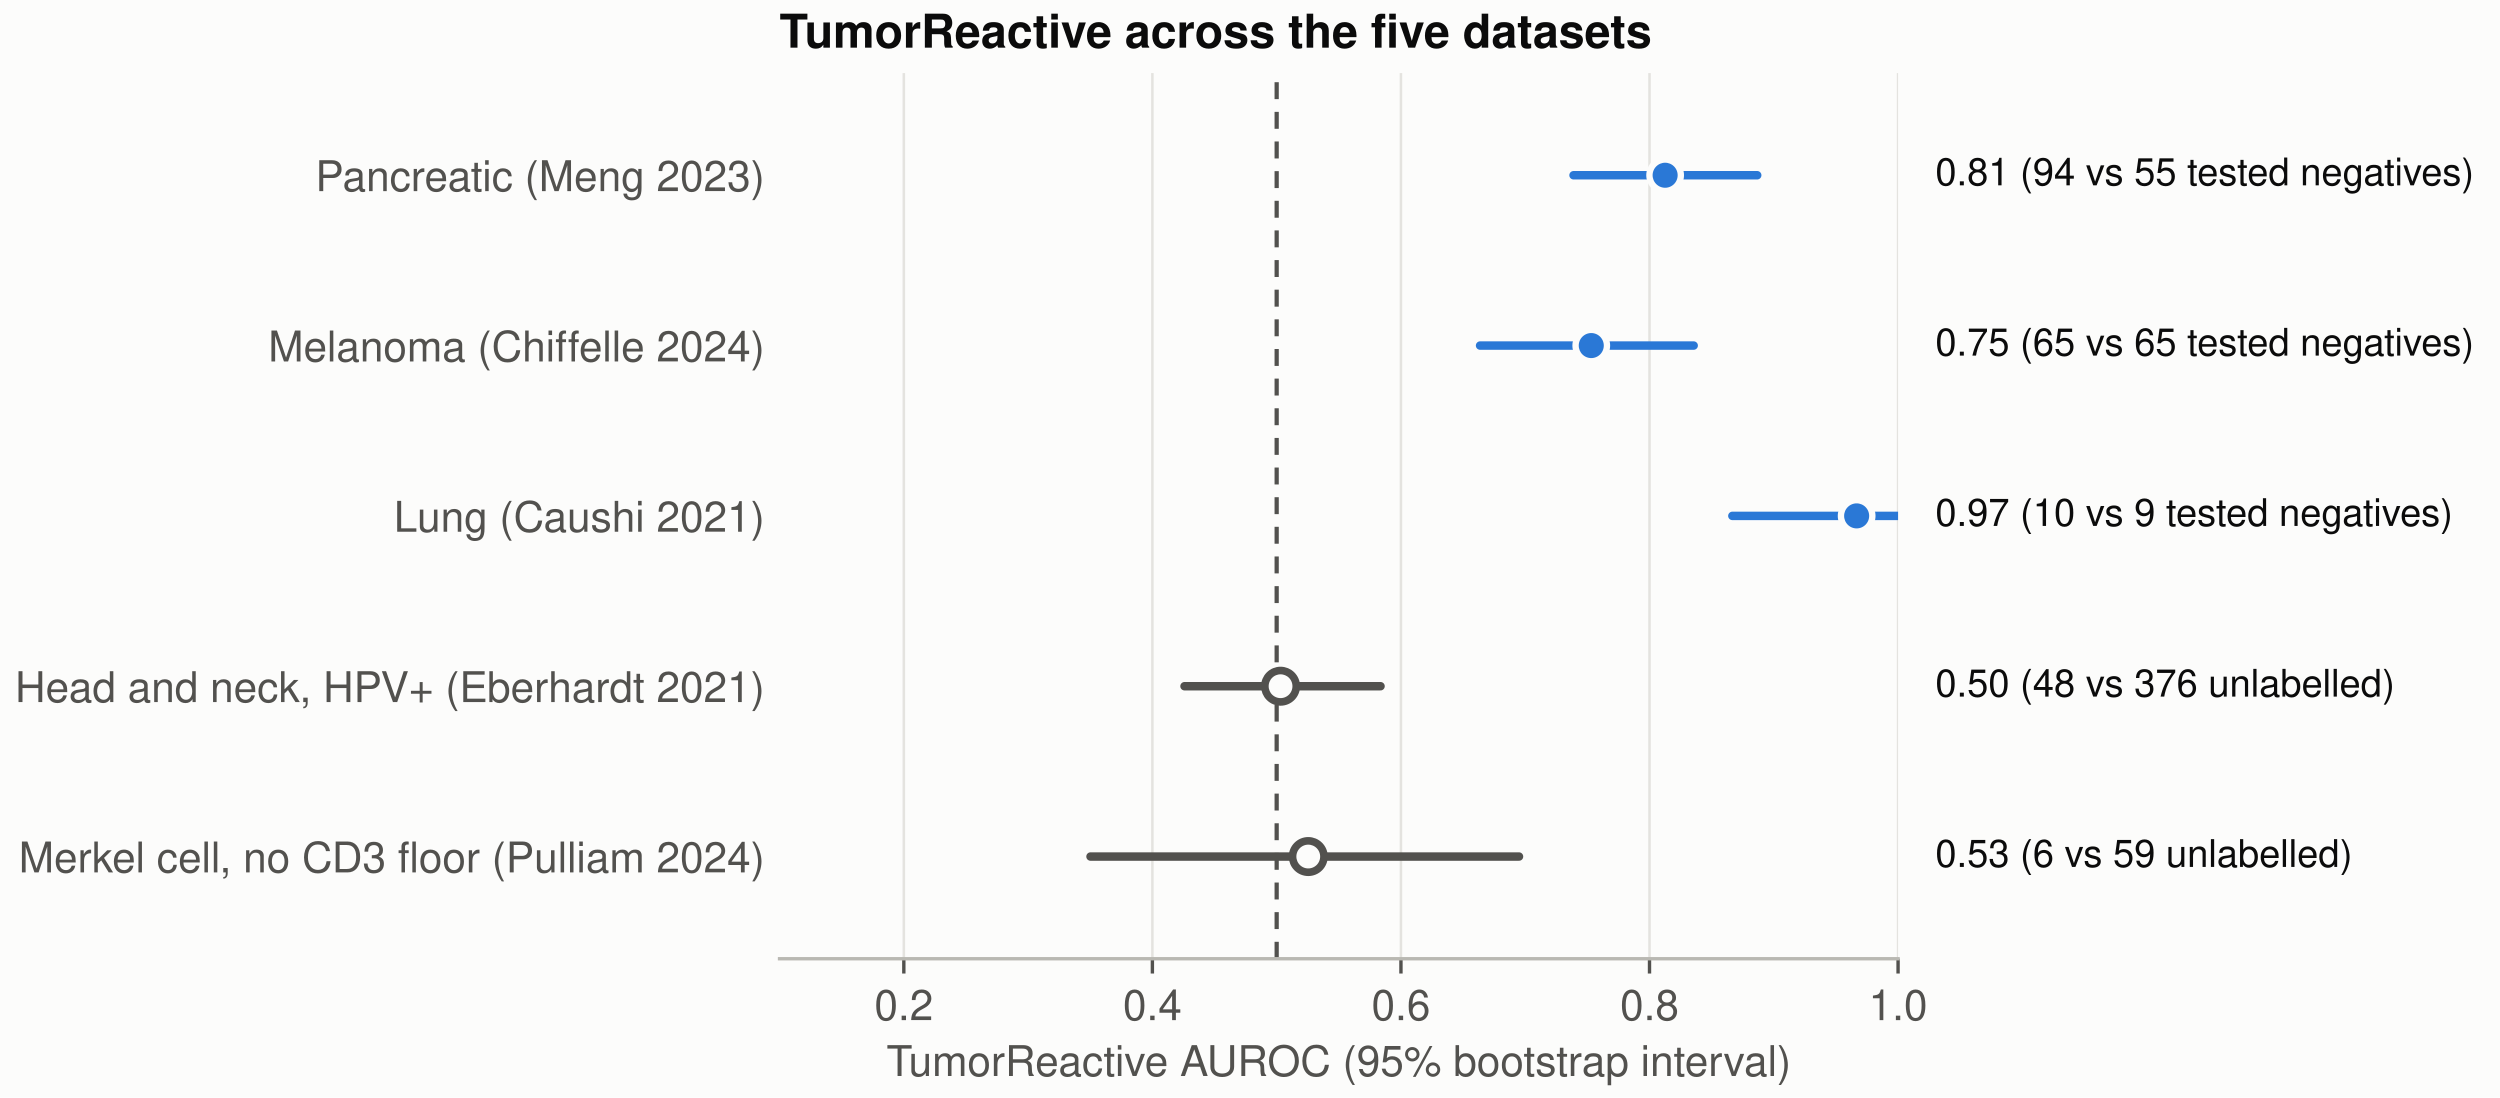
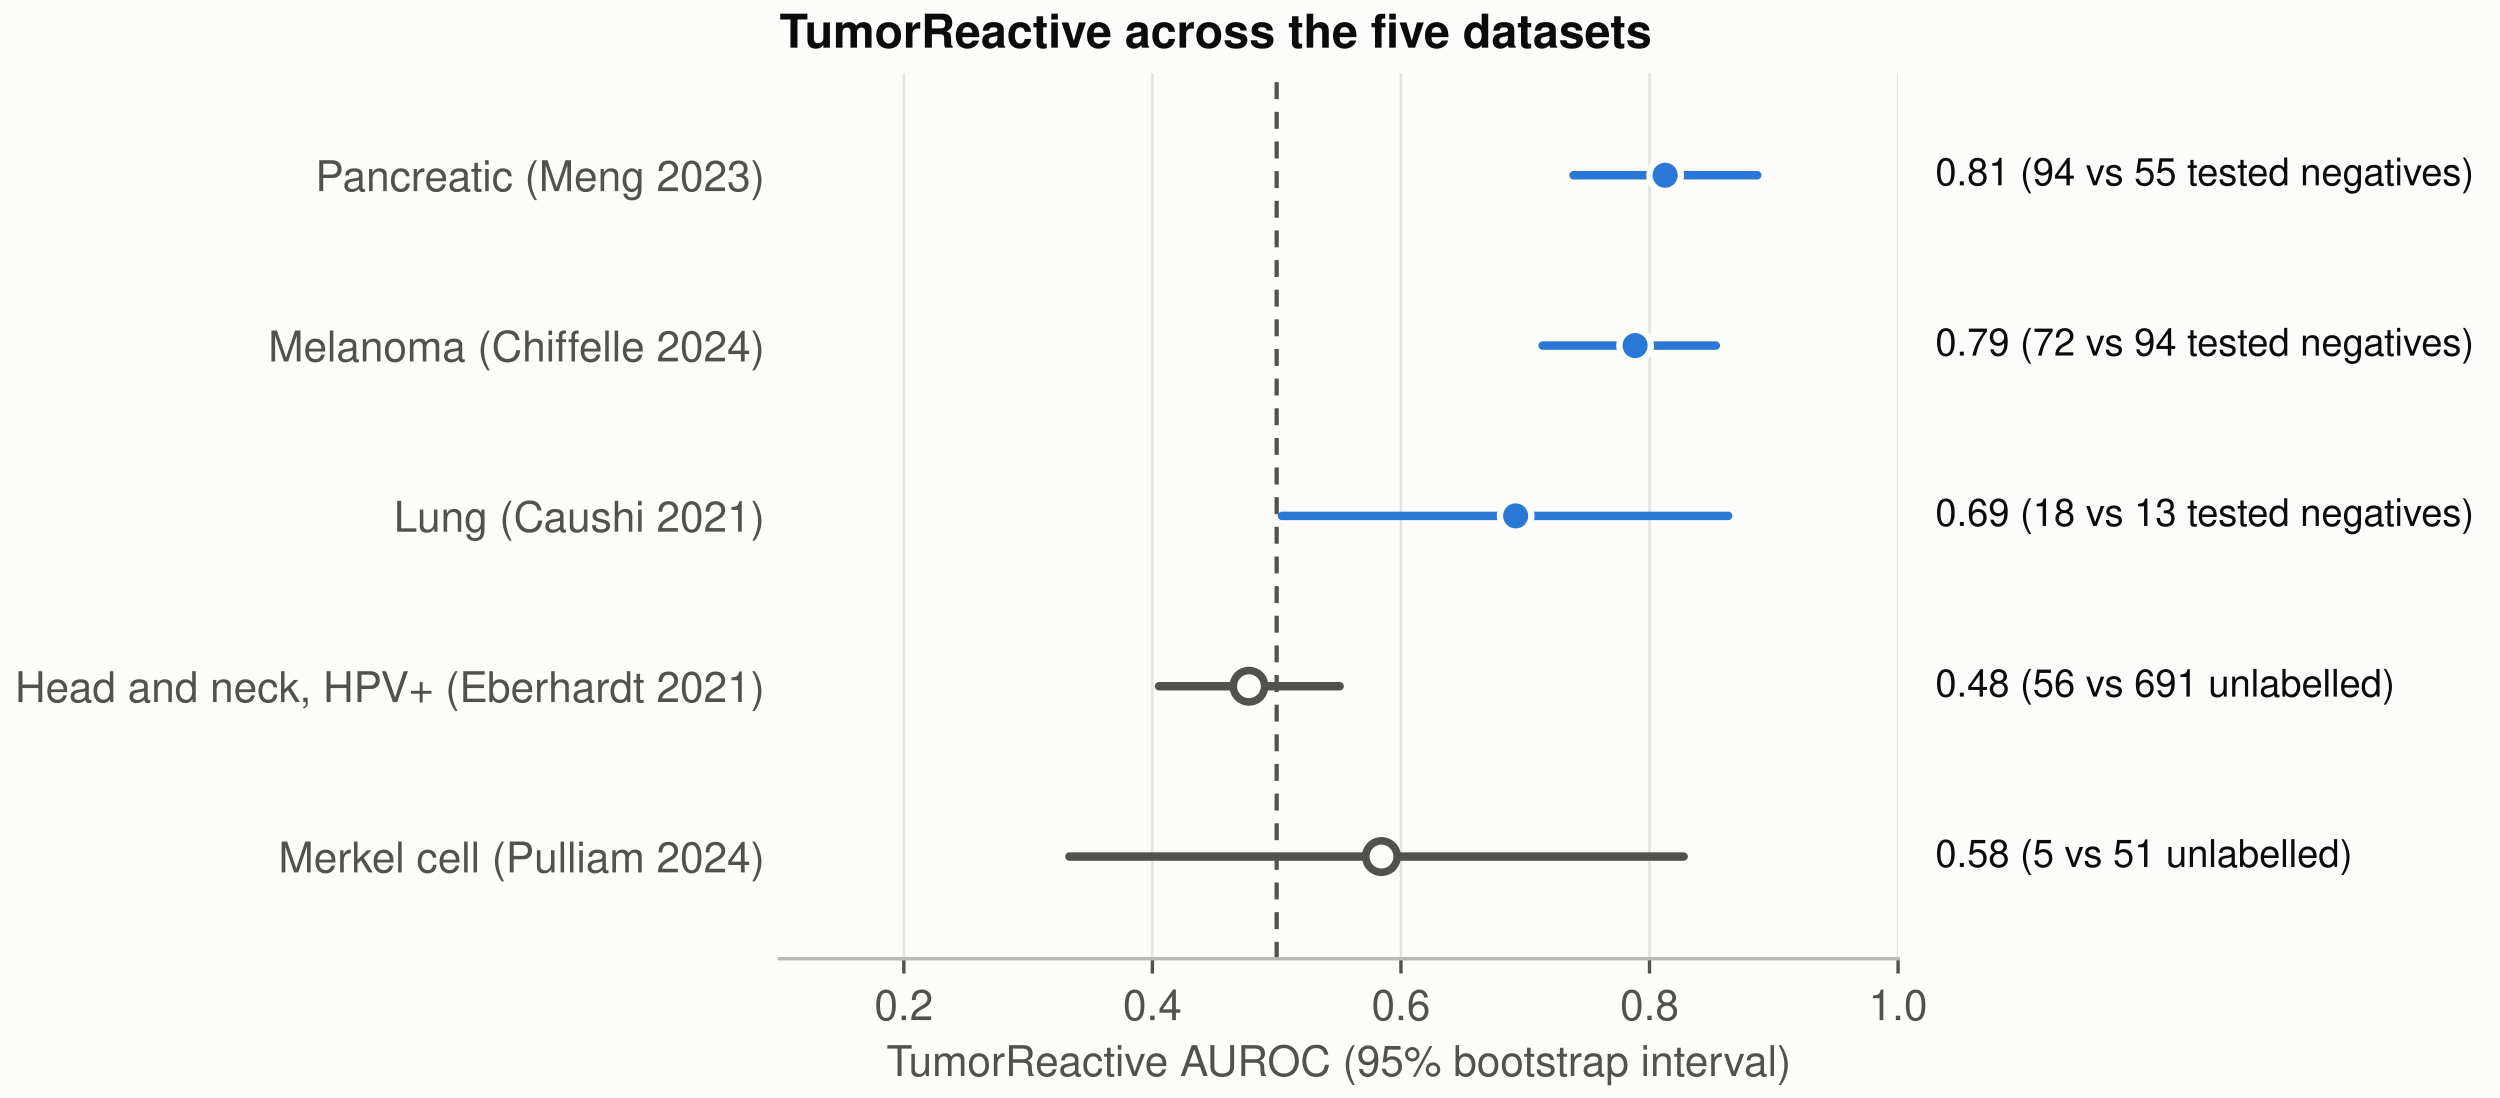
<svg xmlns="http://www.w3.org/2000/svg" xmlns:xlink="http://www.w3.org/1999/xlink" width="590.4pt" height="259.2pt" viewBox="0 0 590.4 259.2" version="1.1">
  <defs>
    <style type="text/css">*{stroke-linejoin: round; stroke-linecap: butt}</style>
  </defs>
  <g id="figure_1">
    <g id="patch_1">
      <path d="M 0 259.2  L 590.4 259.2  L 590.4 0  L 0 0  z " style="fill: #fcfcfb" />
    </g>
    <g id="axes_1">
      <g id="patch_2">
        <path d="M 184.097 226.416  L 448.248 226.416  L 448.248 17.25  L 184.097 17.25  z " style="fill: #fcfcfb" />
      </g>
      <g id="matplotlib.axis_1">
        <g id="xtick_1">
          <g id="line2d_1">
            <path d="M 213.447 226.416  L 213.447 17.25  " clip-path="url(#p6416fb73c2)" style="fill: none; stroke: #e4e3df; stroke-width: 0.6; stroke-linecap: square" />
          </g>
          <g id="line2d_2">
            <defs>
              <path id="mc6937c2ae9" d="M 0 0  L 0 3.5  " style="stroke: #52514e; stroke-width: 0.8" />
            </defs>
            <g>
              <use xlink:href="#mc6937c2ae9" x="213.447" y="226.416" style="fill: #52514e; stroke: #52514e; stroke-width: 0.8" />
            </g>
          </g>
          <g id="text_1">
            <text style="font-size: 10px; font-family: 'Helvetica', 'Arial', 'DejaVu Sans'; text-anchor: middle; fill: #52514e" x="213.447" y="240.916" transform="rotate(-0 213.4472 240.9162)">0.2</text>
          </g>
        </g>
        <g id="xtick_2">
          <g id="line2d_3">
            <path d="M 272.147 226.416  L 272.147 17.25  " clip-path="url(#p6416fb73c2)" style="fill: none; stroke: #e4e3df; stroke-width: 0.6; stroke-linecap: square" />
          </g>
          <g id="line2d_4">
            <g>
              <use xlink:href="#mc6937c2ae9" x="272.147" y="226.416" style="fill: #52514e; stroke: #52514e; stroke-width: 0.8" />
            </g>
          </g>
          <g id="text_2">
            <text style="font-size: 10px; font-family: 'Helvetica', 'Arial', 'DejaVu Sans'; text-anchor: middle; fill: #52514e" x="272.147" y="240.916" transform="rotate(-0 272.1475 240.9162)">0.4</text>
          </g>
        </g>
        <g id="xtick_3">
          <g id="line2d_5">
            <path d="M 330.848 226.416  L 330.848 17.25  " clip-path="url(#p6416fb73c2)" style="fill: none; stroke: #e4e3df; stroke-width: 0.6; stroke-linecap: square" />
          </g>
          <g id="line2d_6">
            <g>
              <use xlink:href="#mc6937c2ae9" x="330.848" y="226.416" style="fill: #52514e; stroke: #52514e; stroke-width: 0.8" />
            </g>
          </g>
          <g id="text_3">
            <text style="font-size: 10px; font-family: 'Helvetica', 'Arial', 'DejaVu Sans'; text-anchor: middle; fill: #52514e" x="330.848" y="240.916" transform="rotate(-0 330.8477 240.9162)">0.6</text>
          </g>
        </g>
        <g id="xtick_4">
          <g id="line2d_7">
            <path d="M 389.548 226.416  L 389.548 17.25  " clip-path="url(#p6416fb73c2)" style="fill: none; stroke: #e4e3df; stroke-width: 0.6; stroke-linecap: square" />
          </g>
          <g id="line2d_8">
            <g>
              <use xlink:href="#mc6937c2ae9" x="389.548" y="226.416" style="fill: #52514e; stroke: #52514e; stroke-width: 0.8" />
            </g>
          </g>
          <g id="text_4">
            <text style="font-size: 10px; font-family: 'Helvetica', 'Arial', 'DejaVu Sans'; text-anchor: middle; fill: #52514e" x="389.548" y="240.916" transform="rotate(-0 389.5479 240.9162)">0.8</text>
          </g>
        </g>
        <g id="xtick_5">
          <g id="line2d_9">
            <path d="M 448.248 226.416  L 448.248 17.25  " clip-path="url(#p6416fb73c2)" style="fill: none; stroke: #e4e3df; stroke-width: 0.6; stroke-linecap: square" />
          </g>
          <g id="line2d_10">
            <g>
              <use xlink:href="#mc6937c2ae9" x="448.248" y="226.416" style="fill: #52514e; stroke: #52514e; stroke-width: 0.8" />
            </g>
          </g>
          <g id="text_5">
            <text style="font-size: 10px; font-family: 'Helvetica', 'Arial', 'DejaVu Sans'; text-anchor: middle; fill: #52514e" x="448.248" y="240.916" transform="rotate(-0 448.2481 240.9162)">1.0</text>
          </g>
        </g>
        <g id="text_6">
          <text style="font-size: 10px; font-family: 'Helvetica', 'Arial', 'DejaVu Sans'; text-anchor: middle; fill: #52514e" x="316.173" y="254.115" transform="rotate(-0 316.1726 254.1154)">TumorReactive AUROC (95% bootstrap interval)</text>
        </g>
      </g>
      <g id="matplotlib.axis_2">
        <g id="ytick_1">
          <g id="line2d_11" />
          <g id="text_7">
-             <text style="font-size: 10px; font-family: 'Helvetica', 'Arial', 'DejaVu Sans'; text-anchor: end; fill: #52514e" x="180.597" y="206.032" transform="rotate(-0 180.5971 206.0316)">Merkel cell, no CD3 floor (Pulliam 2024)</text>
+             <text style="font-size: 10px; font-family: 'Helvetica', 'Arial', 'DejaVu Sans'; text-anchor: end; fill: #52514e" x="180.597" y="206.032" transform="rotate(-0 180.5971 206.0316)">Merkel cell (Pulliam 2024)</text>
          </g>
        </g>
        <g id="ytick_2">
          <g id="line2d_12" />
          <g id="text_8">
            <text style="font-size: 10px; font-family: 'Helvetica', 'Arial', 'DejaVu Sans'; text-anchor: end; fill: #52514e" x="180.597" y="165.807" transform="rotate(-0 180.5971 165.8074)">Head and neck, HPV+ (Eberhardt 2021)</text>
          </g>
        </g>
        <g id="ytick_3">
          <g id="line2d_13" />
          <g id="text_9">
            <text style="font-size: 10px; font-family: 'Helvetica', 'Arial', 'DejaVu Sans'; text-anchor: end; fill: #52514e" x="180.597" y="125.583" transform="rotate(-0 180.5971 125.5832)">Lung (Caushi 2021)</text>
          </g>
        </g>
        <g id="ytick_4">
          <g id="line2d_14" />
          <g id="text_10">
            <text style="font-size: 10px; font-family: 'Helvetica', 'Arial', 'DejaVu Sans'; text-anchor: end; fill: #52514e" x="180.597" y="85.359" transform="rotate(-0 180.5971 85.35899)">Melanoma (Chiffelle 2024)</text>
          </g>
        </g>
        <g id="ytick_5">
          <g id="line2d_15" />
          <g id="text_11">
            <text style="font-size: 10px; font-family: 'Helvetica', 'Arial', 'DejaVu Sans'; text-anchor: end; fill: #52514e" x="180.597" y="45.135" transform="rotate(-0 180.5971 45.13477)">Pancreatic (Meng 2023)</text>
          </g>
        </g>
      </g>
      <g id="line2d_16">
-         <path d="M 257.535 202.282  L 358.726 202.282  " clip-path="url(#p6416fb73c2)" style="fill: none; stroke: #52514e; stroke-width: 2; stroke-linecap: round" />
+         <path d="M 252.552 202.282  L 397.605 202.282  " clip-path="url(#p6416fb73c2)" style="fill: none; stroke: #52514e; stroke-width: 2; stroke-linecap: round" />
      </g>
      <g id="line2d_17">
-         <path d="M 279.737 162.057  L 326.024 162.057  " clip-path="url(#p6416fb73c2)" style="fill: none; stroke: #52514e; stroke-width: 2; stroke-linecap: round" />
+         <path d="M 273.721 162.057  L 316.364 162.057  " clip-path="url(#p6416fb73c2)" style="fill: none; stroke: #52514e; stroke-width: 2; stroke-linecap: round" />
      </g>
      <g id="line2d_18">
-         <path d="M 409.115 121.833  L 448.248 121.833  " clip-path="url(#p6416fb73c2)" style="fill: none; stroke: #2a78d6; stroke-width: 2; stroke-linecap: round" />
+         <path d="M 302.752 121.833  L 408.111 121.833  " clip-path="url(#p6416fb73c2)" style="fill: none; stroke: #2a78d6; stroke-width: 2; stroke-linecap: round" />
      </g>
      <g id="line2d_19">
-         <path d="M 349.534 81.609  L 399.977 81.609  " clip-path="url(#p6416fb73c2)" style="fill: none; stroke: #2a78d6; stroke-width: 2; stroke-linecap: round" />
+         <path d="M 364.332 81.609  L 405.193 81.609  " clip-path="url(#p6416fb73c2)" style="fill: none; stroke: #2a78d6; stroke-width: 2; stroke-linecap: round" />
      </g>
      <g id="line2d_20">
        <path d="M 371.607 41.385  L 414.982 41.385  " clip-path="url(#p6416fb73c2)" style="fill: none; stroke: #2a78d6; stroke-width: 2; stroke-linecap: round" />
      </g>
      <g id="line2d_21">
        <path d="M 301.498 226.416  L 301.498 17.25  " clip-path="url(#p6416fb73c2)" style="fill: none; stroke-dasharray: 4,3; stroke-dashoffset: 0; stroke: #52514e" />
      </g>
      <g id="patch_3">
        <path d="M 184.097 226.416  L 448.248 226.416  " style="fill: none; stroke: #b9b8b2; stroke-width: 0.8; stroke-linejoin: miter; stroke-linecap: square" />
      </g>
      <g id="PathCollection_1">
        <defs>
          <path id="ma458cd7309" d="M 0 3.708  C 0.983 3.708 1.927 3.317 2.622 2.622  C 3.317 1.927 3.708 0.983 3.708 0  C 3.708 -0.983 3.317 -1.927 2.622 -2.622  C 1.927 -3.317 0.983 -3.708 0 -3.708  C -0.983 -3.708 -1.927 -3.317 -2.622 -2.622  C -3.317 -1.927 -3.708 -0.983 -3.708 0  C -3.708 0.983 -3.317 1.927 -2.622 2.622  C -1.927 3.317 -0.983 3.708 0 3.708  z " style="stroke: #52514e; stroke-width: 1.8" />
        </defs>
        <g clip-path="url(#p6416fb73c2)">
-           <use xlink:href="#ma458cd7309" x="308.959" y="202.282" style="fill: #fcfcfb; stroke: #52514e; stroke-width: 1.8" />
+           <use xlink:href="#ma458cd7309" x="326.244" y="202.282" style="fill: #fcfcfb; stroke: #52514e; stroke-width: 1.8" />
        </g>
      </g>
      <g id="text_12">
-         <text style="font-size: 9px; font-family: 'Helvetica', 'Arial', 'DejaVu Sans'; text-anchor: start; fill: #0b0b0b" x="457.053" y="204.738" transform="rotate(-0 457.0532 204.7384)">0.53  (6 vs 59 unlabelled)</text>
+         <text style="font-size: 9px; font-family: 'Helvetica', 'Arial', 'DejaVu Sans'; text-anchor: start; fill: #0b0b0b" x="457.053" y="204.738" transform="rotate(-0 457.0532 204.7384)">0.58  (5 vs 51 unlabelled)</text>
      </g>
      <g id="PathCollection_2">
        <g clip-path="url(#p6416fb73c2)">
-           <use xlink:href="#ma458cd7309" x="302.416" y="162.057" style="fill: #fcfcfb; stroke: #52514e; stroke-width: 1.8" />
+           <use xlink:href="#ma458cd7309" x="294.952" y="162.057" style="fill: #fcfcfb; stroke: #52514e; stroke-width: 1.8" />
        </g>
      </g>
      <g id="text_13">
-         <text style="font-size: 9px; font-family: 'Helvetica', 'Arial', 'DejaVu Sans'; text-anchor: start; fill: #0b0b0b" x="457.053" y="164.514" transform="rotate(-0 457.0532 164.5141)">0.50  (48 vs 376 unlabelled)</text>
+         <text style="font-size: 9px; font-family: 'Helvetica', 'Arial', 'DejaVu Sans'; text-anchor: start; fill: #0b0b0b" x="457.053" y="164.514" transform="rotate(-0 457.0532 164.5141)">0.48  (56 vs 691 unlabelled)</text>
      </g>
      <g id="PathCollection_3">
        <defs>
          <path id="m8643592c82" d="M 0 3.708  C 0.983 3.708 1.927 3.317 2.622 2.622  C 3.317 1.927 3.708 0.983 3.708 0  C 3.708 -0.983 3.317 -1.927 2.622 -2.622  C 1.927 -3.317 0.983 -3.708 0 -3.708  C -0.983 -3.708 -1.927 -3.317 -2.622 -2.622  C -3.317 -1.927 -3.708 -0.983 -3.708 0  C -3.708 0.983 -3.317 1.927 -2.622 2.622  C -1.927 3.317 -0.983 3.708 0 3.708  z " style="stroke: #fcfcfb; stroke-width: 1.5" />
        </defs>
        <g clip-path="url(#p6416fb73c2)">
-           <use xlink:href="#m8643592c82" x="438.465" y="121.833" style="fill: #2a78d6; stroke: #fcfcfb; stroke-width: 1.5" />
+           <use xlink:href="#m8643592c82" x="357.94" y="121.833" style="fill: #2a78d6; stroke: #fcfcfb; stroke-width: 1.5" />
        </g>
      </g>
      <g id="text_14">
-         <text style="font-size: 9px; font-family: 'Helvetica', 'Arial', 'DejaVu Sans'; text-anchor: start; fill: #0b0b0b" x="457.053" y="124.213" transform="rotate(-0 457.0532 124.2126)">0.97  (10 vs 9 tested negatives)</text>
+         <text style="font-size: 9px; font-family: 'Helvetica', 'Arial', 'DejaVu Sans'; text-anchor: start; fill: #0b0b0b" x="457.053" y="124.213" transform="rotate(-0 457.0532 124.2126)">0.69  (18 vs 13 tested negatives)</text>
      </g>
      <g id="PathCollection_4">
        <g clip-path="url(#p6416fb73c2)">
-           <use xlink:href="#m8643592c82" x="375.793" y="81.609" style="fill: #2a78d6; stroke: #fcfcfb; stroke-width: 1.5" />
+           <use xlink:href="#m8643592c82" x="386.148" y="81.609" style="fill: #2a78d6; stroke: #fcfcfb; stroke-width: 1.5" />
        </g>
      </g>
      <g id="text_15">
-         <text style="font-size: 9px; font-family: 'Helvetica', 'Arial', 'DejaVu Sans'; text-anchor: start; fill: #0b0b0b" x="457.053" y="83.988" transform="rotate(-0 457.0532 83.98836)">0.75  (65 vs 65 tested negatives)</text>
+         <text style="font-size: 9px; font-family: 'Helvetica', 'Arial', 'DejaVu Sans'; text-anchor: start; fill: #0b0b0b" x="457.053" y="83.988" transform="rotate(-0 457.0532 83.98836)">0.79  (72 vs 94 tested negatives)</text>
      </g>
      <g id="PathCollection_5">
        <g clip-path="url(#p6416fb73c2)">
          <use xlink:href="#m8643592c82" x="393.238" y="41.385" style="fill: #2a78d6; stroke: #fcfcfb; stroke-width: 1.5" />
        </g>
      </g>
      <g id="text_16">
        <text style="font-size: 9px; font-family: 'Helvetica', 'Arial', 'DejaVu Sans'; text-anchor: start; fill: #0b0b0b" x="457.053" y="43.764" transform="rotate(-0 457.0532 43.76414)">0.81  (94 vs 55 tested negatives)</text>
      </g>
      <g id="text_17">
        <text style="font-weight: 700; font-size: 11px; font-family: 'Helvetica', 'Arial', 'DejaVu Sans'; text-anchor: start; fill: #0b0b0b" x="184.097" y="11.25" transform="rotate(-0 184.0971 11.25024)">TumorReactive across the five datasets</text>
      </g>
    </g>
  </g>
  <defs>
    <clipPath id="p6416fb73c2">
      <rect x="184.097" y="17.25" width="264.151" height="209.166" />
    </clipPath>
  </defs>
</svg>
